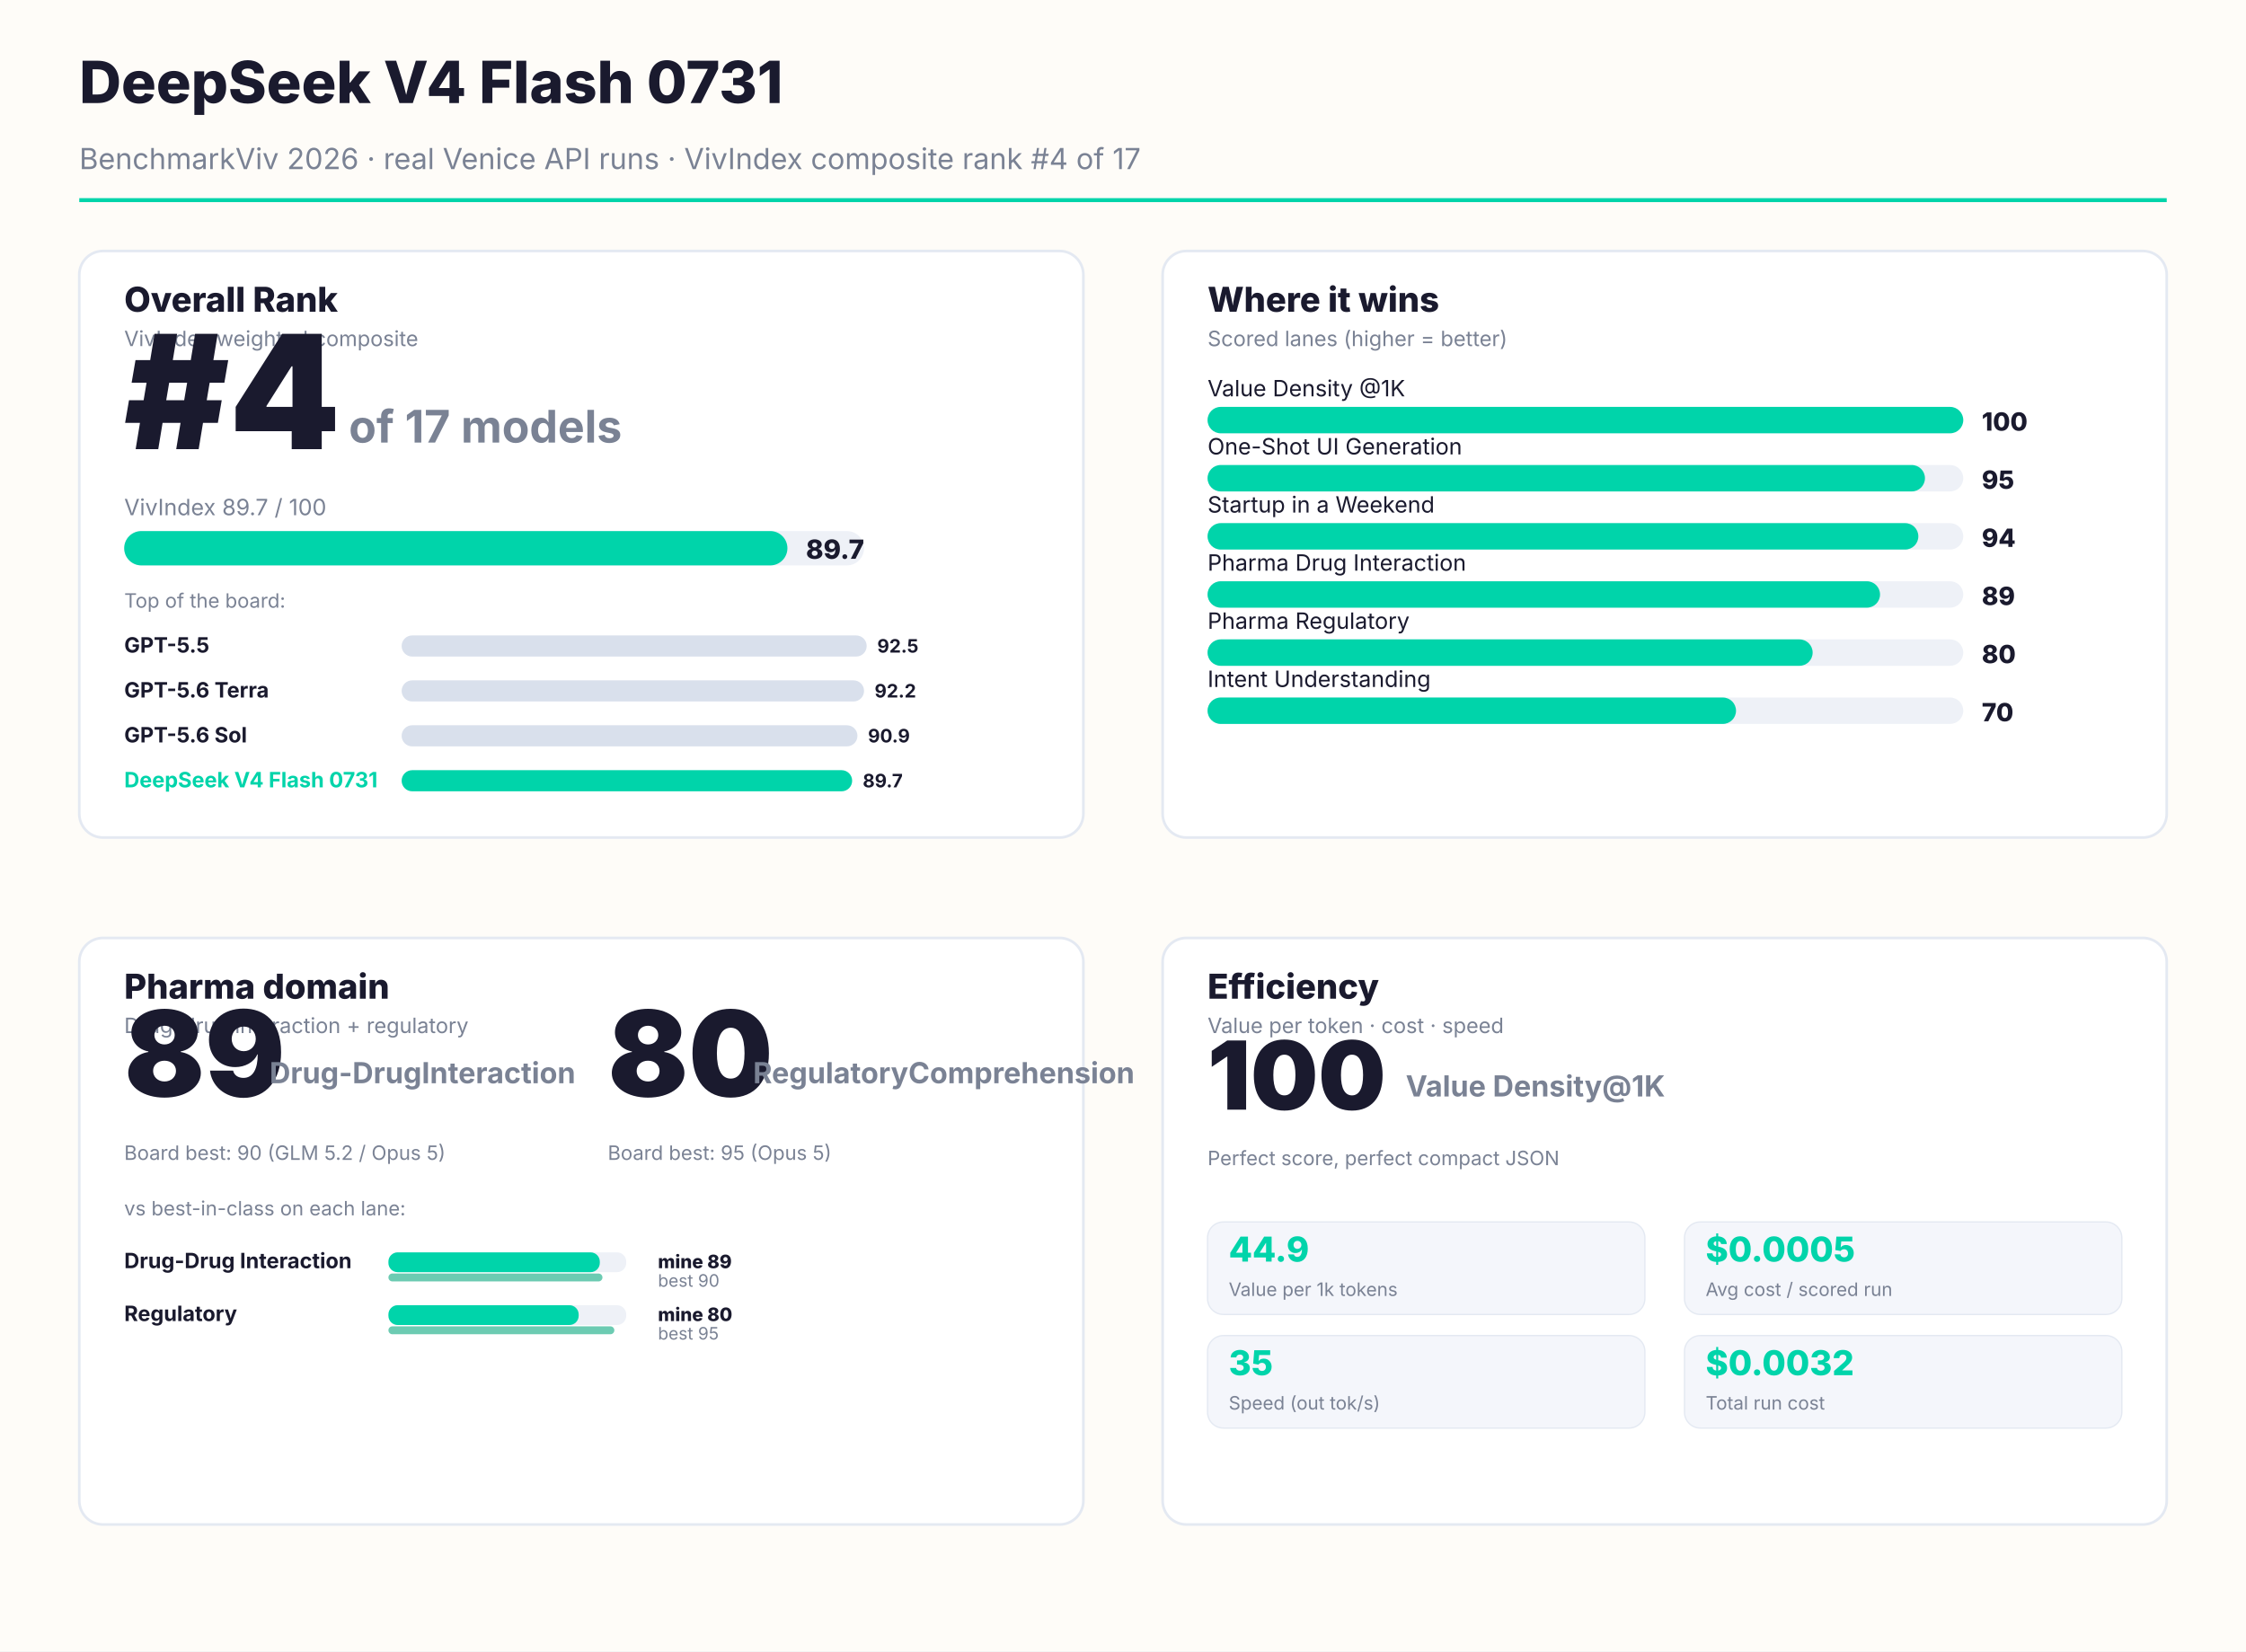
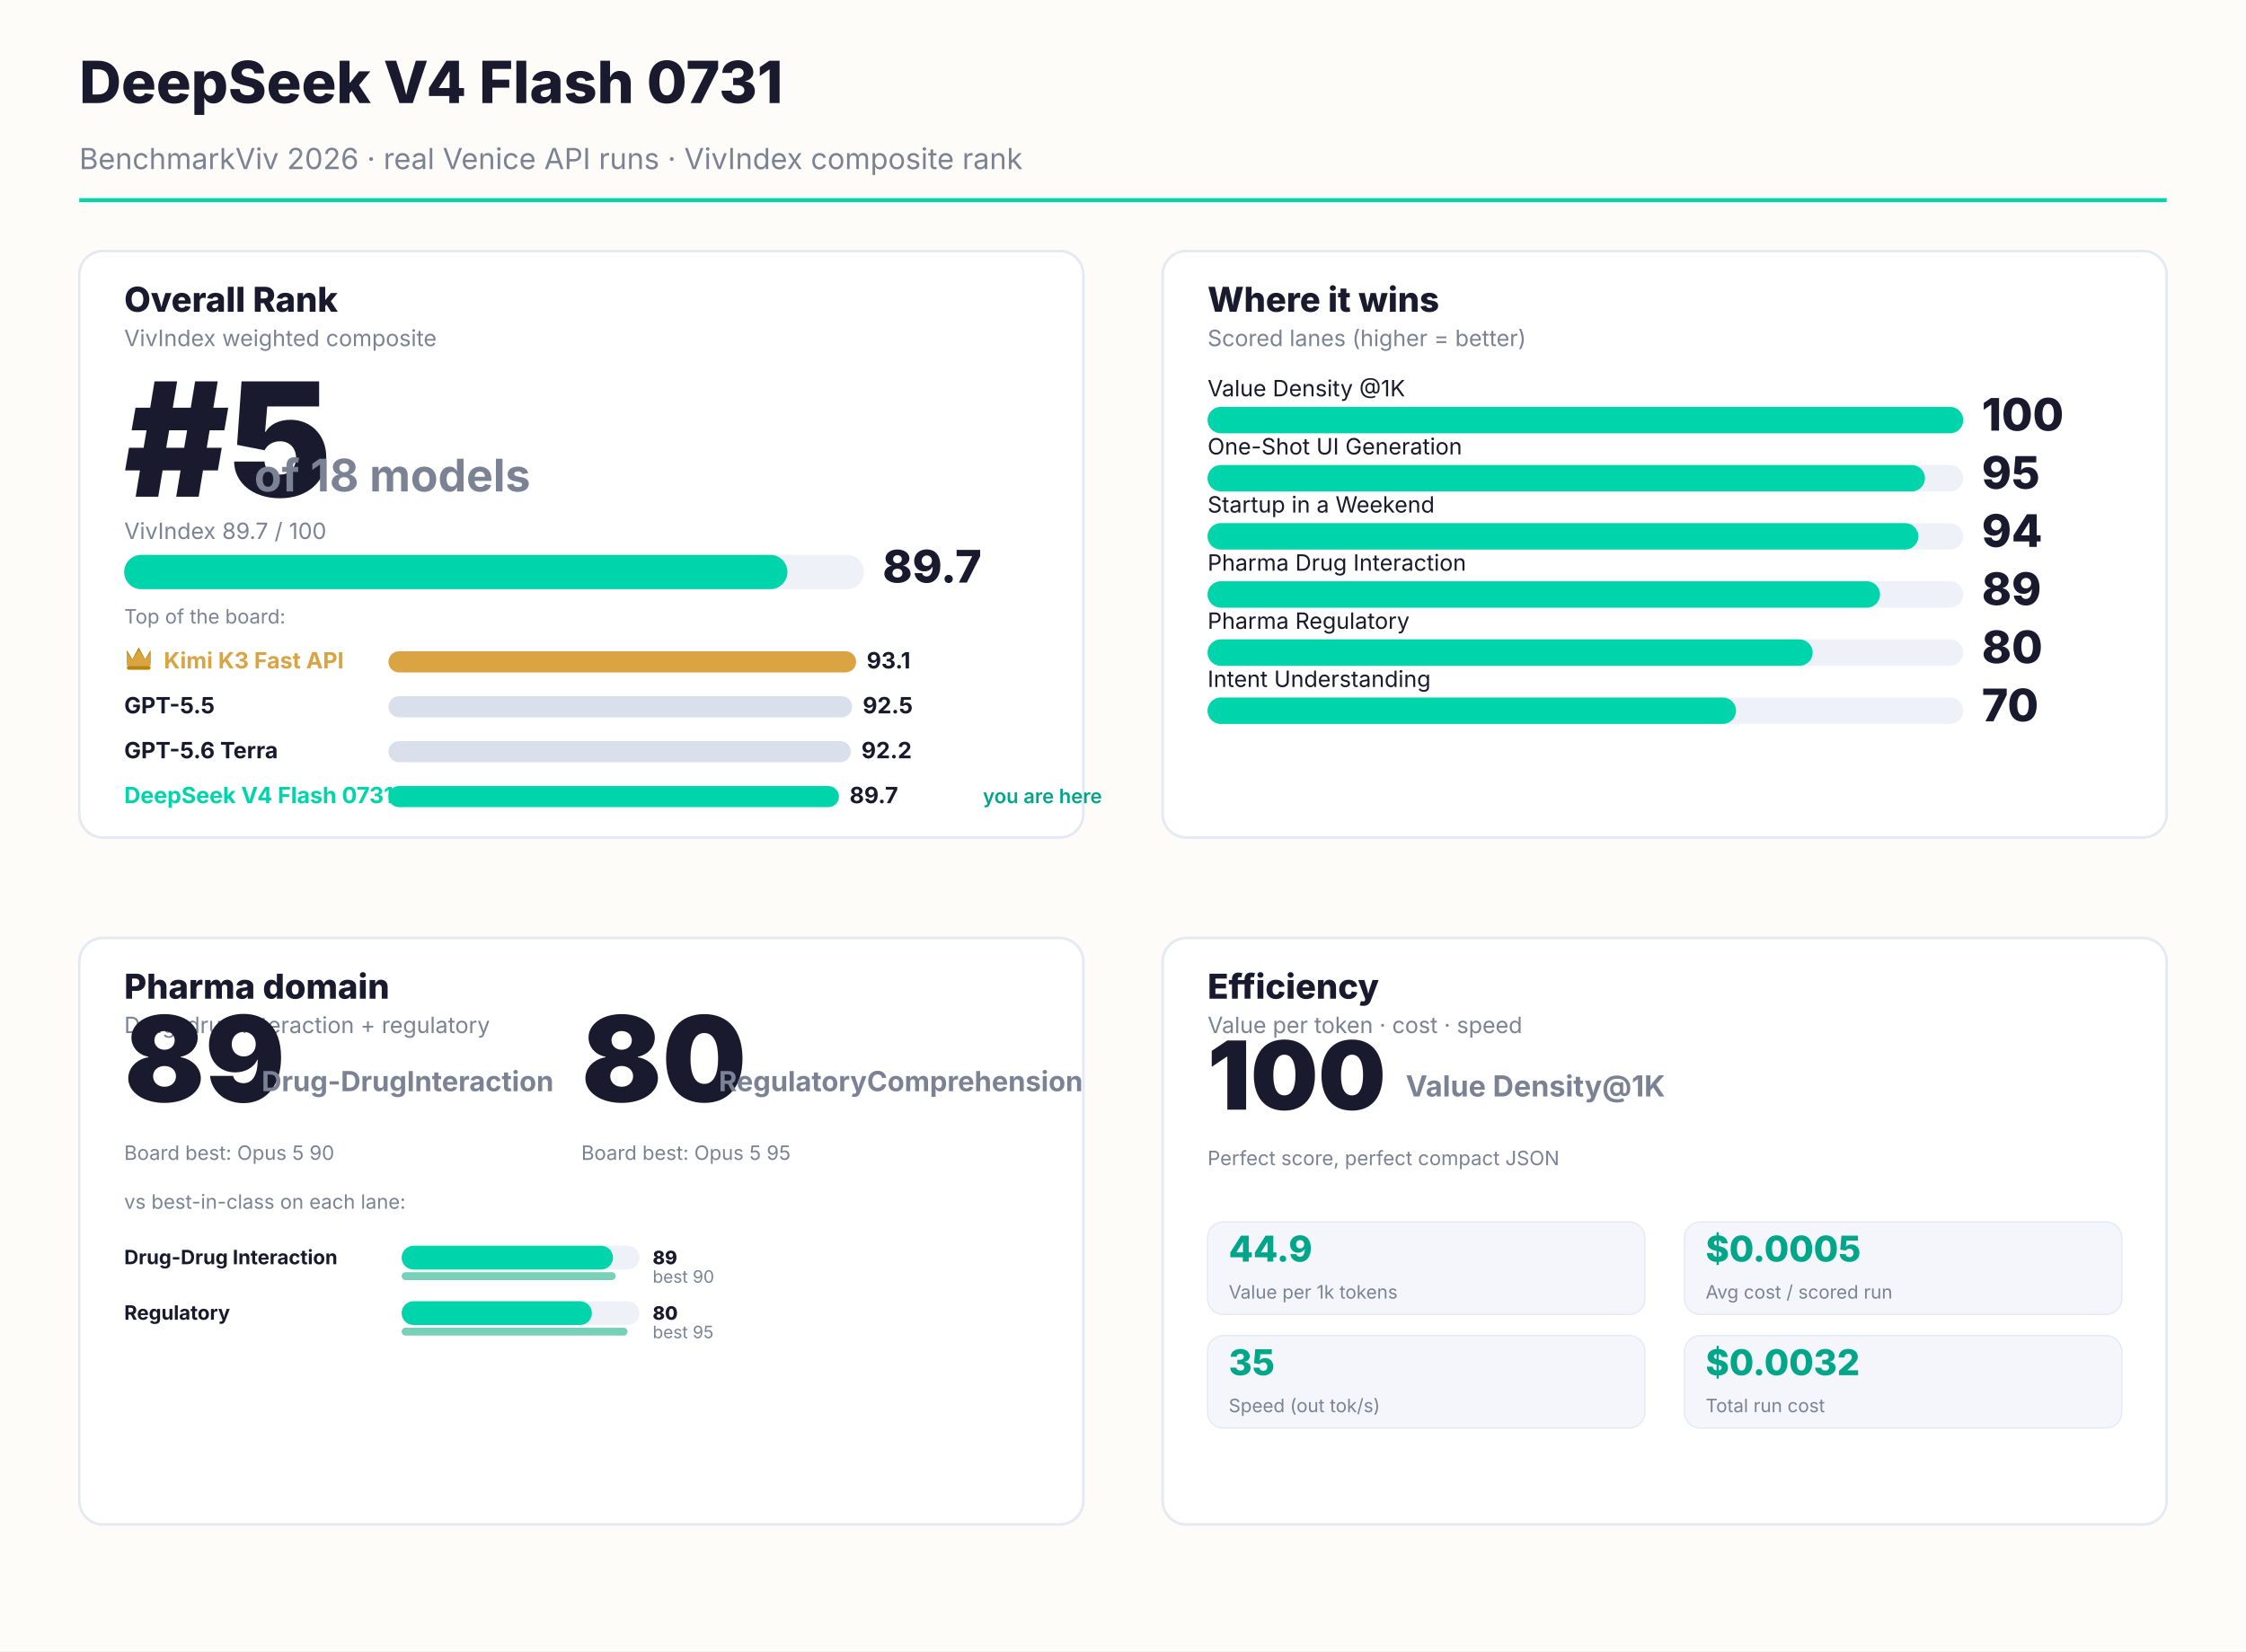
<svg xmlns="http://www.w3.org/2000/svg" width="1700" height="1250" viewBox="0 0 1700 1250" font-family="Inter, system-ui, sans-serif">
  <rect width="1700" height="1250" fill="#FEFCF8" />
  <text x="60" y="78" font-size="44" font-weight="800" fill="#1A1A2E">DeepSeek V4 Flash 0731</text>
-   <text x="60" y="128" font-size="22" fill="#7a8294">BenchmarkViv 2026 · real Venice API runs · VivIndex composite rank #4 of 17</text>
+   <text x="60" y="128" font-size="22" fill="#7a8294">BenchmarkViv 2026 · real Venice API runs · VivIndex composite rank</text>
  <rect x="60" y="150" width="1580" height="3" fill="#00D4AA" />
-   <rect x="60.0" y="190.0" width="760" height="444" rx="18" fill="#FFFFFF" stroke="#e4e9f2" stroke-width="2" />
+   <rect x="60.0" y="190.0" width="760.0" height="444.0" rx="18" fill="#FFFFFF" stroke="#e4e9f2" stroke-width="2" />
  <text x="94.0" y="236.0" font-size="26" font-weight="800" fill="#1A1A2E">Overall Rank</text>
-   <text x="94.0" y="262.0" font-size="16" fill="#7a8294">VivIndex weighted composite</text>
-   <text x="94.0" y="340.0" font-size="120" font-weight="900" fill="#1A1A2E">#4</text>
-   <text x="264.0" y="335.0" font-size="34" font-weight="700" fill="#7a8294">of 17 models</text>
-   <text x="94.0" y="390.0" font-size="17" fill="#7a8294">VivIndex 89.7 / 100</text>
-   <rect x="94.0" y="402.0" width="560" height="26" rx="13" fill="#eef1f7" />
-   <rect x="94.0" y="402.0" width="502" height="26" rx="13" fill="#00D4AA" />
-   <text x="610" y="423.0" font-size="20" font-weight="800" fill="#1A1A2E">89.7</text>
-   <text x="94.0" y="460.0" font-size="15" fill="#7a8294">Top of the board:</text>
-   <text x="94.0" y="494.0" font-size="16" font-weight="700" fill="#1A1A2E">GPT-5.5</text>
-   <rect x="304.0" y="481.0" width="352" height="16" rx="8" fill="#d9e0ec" />
-   <text x="664" y="494.0" font-size="14" font-weight="700" fill="#1A1A2E">92.5</text>
-   <text x="94.0" y="528.0" font-size="16" font-weight="700" fill="#1A1A2E">GPT-5.6 Terra</text>
-   <rect x="304.0" y="515.0" width="350" height="16" rx="8" fill="#d9e0ec" />
-   <text x="662" y="528.0" font-size="14" font-weight="700" fill="#1A1A2E">92.2</text>
-   <text x="94.0" y="562.0" font-size="16" font-weight="700" fill="#1A1A2E">GPT-5.6 Sol</text>
-   <rect x="304.0" y="549.0" width="345" height="16" rx="8" fill="#d9e0ec" />
-   <text x="657" y="562.0" font-size="14" font-weight="700" fill="#1A1A2E">90.9</text>
-   <text x="94.0" y="596.0" font-size="16" font-weight="700" fill="#00D4AA">DeepSeek V4 Flash 0731</text>
-   <rect x="304.0" y="583.0" width="341" height="16" rx="8" fill="#00D4AA" />
-   <text x="653" y="596.0" font-size="14" font-weight="700" fill="#1A1A2E">89.7</text>
-   <rect x="880.0" y="190.0" width="760" height="444" rx="18" fill="#FFFFFF" stroke="#e4e9f2" stroke-width="2" />
+   <text x="94.0" y="262.0" font-size="17" fill="#7a8294">VivIndex weighted composite</text>
+   <text x="94.0" y="376.0" font-size="120" font-weight="900" fill="#1A1A2E">#5</text>
+   <text x="192.4" y="372.0" font-size="34" font-weight="700" fill="#7a8294">of 18 models</text>
+   <text x="94.0" y="408.0" font-size="17" fill="#7a8294">VivIndex 89.7 / 100</text>
+   <rect x="94.0" y="420.0" width="560" height="26" rx="13" fill="#EEF1F7" />
+   <rect x="94.0" y="420.0" width="502" height="26" rx="13" fill="#00D4AA" />
+   <text x="668.0" y="441.0" font-size="34" font-weight="800" fill="#1A1A2E">89.7</text>
+   <text x="94.0" y="472.0" font-size="15" fill="#7a8294">Top of the board:</text>
+   <g transform="translate(94.0,488.0)">
+     <path d="M2 14 L2 4 L6.16 11.0 L11.0 2 L15.84 11.0 L20 4 L20 14 Z" fill="#B8860B" />
+     <path d="M2 16 L2 6 L6.16 11.44 L11.0 4 L15.84 11.44 L20 6 L20 16" fill="#D9A441" />
+     <rect x="2" y="16" width="18" height="3" rx="1.5" fill="#B8860B" />
+   </g>
+   <text x="124.0" y="506.0" font-size="17" font-weight="700" fill="#D9A441">Kimi K3 Fast API</text>
+   <rect x="294.0" y="493.0" width="354" height="16" rx="8" fill="#D9A441" />
+   <text x="656" y="506.0" font-size="17" font-weight="700" fill="#1A1A2E">93.1</text>
+   <text x="94.0" y="540.0" font-size="17" font-weight="700" fill="#1A1A2E">GPT-5.5</text>
+   <rect x="294.0" y="527.0" width="351" height="16" rx="8" fill="#d9e0ec" />
+   <text x="653" y="540.0" font-size="17" font-weight="700" fill="#1A1A2E">92.5</text>
+   <text x="94.0" y="574.0" font-size="17" font-weight="700" fill="#1A1A2E">GPT-5.6 Terra</text>
+   <rect x="294.0" y="561.0" width="350" height="16" rx="8" fill="#d9e0ec" />
+   <text x="652" y="574.0" font-size="17" font-weight="700" fill="#1A1A2E">92.2</text>
+   <text x="94.0" y="608.0" font-size="17" font-weight="700" fill="#00D4AA">DeepSeek V4 Flash 0731</text>
+   <rect x="294.0" y="595.0" width="341" height="16" rx="8" fill="#00D4AA" />
+   <text x="643" y="608.0" font-size="17" font-weight="700" fill="#1A1A2E">89.7</text>
+   <text x="744" y="608.0" font-size="15" font-weight="600" fill="#00A68A">you are here</text>
+   <rect x="880.0" y="190.0" width="760.0" height="444.0" rx="18" fill="#FFFFFF" stroke="#e4e9f2" stroke-width="2" />
  <text x="914.0" y="236.0" font-size="26" font-weight="800" fill="#1A1A2E">Where it wins</text>
-   <text x="914.0" y="262.0" font-size="16" fill="#7a8294">Scored lanes (higher = better)</text>
+   <text x="914.0" y="262.0" font-size="17" fill="#7a8294">Scored lanes (higher = better)</text>
  <text x="914.0" y="300.0" font-size="17" fill="#1A1A2E">Value Density @1K</text>
-   <rect x="914.0" y="308.0" width="572.0" height="20" rx="10" fill="#eef1f7" />
+   <rect x="914.0" y="308.0" width="572.0" height="20" rx="10" fill="#EEF1F7" />
  <rect x="914.0" y="308.0" width="572" height="20" rx="10" fill="#00D4AA" />
-   <text x="1500" y="326.0" font-size="19" font-weight="800" fill="#1A1A2E">100</text>
+   <text x="1500" y="326.0" font-size="34" font-weight="800" fill="#1A1A2E">100</text>
  <text x="914.0" y="344.0" font-size="17" fill="#1A1A2E">One-Shot UI Generation</text>
-   <rect x="914.0" y="352.0" width="572.0" height="20" rx="10" fill="#eef1f7" />
+   <rect x="914.0" y="352.0" width="572.0" height="20" rx="10" fill="#EEF1F7" />
  <rect x="914.0" y="352.0" width="543" height="20" rx="10" fill="#00D4AA" />
-   <text x="1500" y="370.0" font-size="19" font-weight="800" fill="#1A1A2E">95</text>
+   <text x="1500" y="370.0" font-size="34" font-weight="800" fill="#1A1A2E">95</text>
  <text x="914.0" y="388.0" font-size="17" fill="#1A1A2E">Startup in a Weekend</text>
-   <rect x="914.0" y="396.0" width="572.0" height="20" rx="10" fill="#eef1f7" />
+   <rect x="914.0" y="396.0" width="572.0" height="20" rx="10" fill="#EEF1F7" />
  <rect x="914.0" y="396.0" width="538" height="20" rx="10" fill="#00D4AA" />
-   <text x="1500" y="414.0" font-size="19" font-weight="800" fill="#1A1A2E">94</text>
+   <text x="1500" y="414.0" font-size="34" font-weight="800" fill="#1A1A2E">94</text>
  <text x="914.0" y="432.0" font-size="17" fill="#1A1A2E">Pharma Drug Interaction</text>
-   <rect x="914.0" y="440.0" width="572.0" height="20" rx="10" fill="#eef1f7" />
+   <rect x="914.0" y="440.0" width="572.0" height="20" rx="10" fill="#EEF1F7" />
  <rect x="914.0" y="440.0" width="509" height="20" rx="10" fill="#00D4AA" />
-   <text x="1500" y="458.0" font-size="19" font-weight="800" fill="#1A1A2E">89</text>
+   <text x="1500" y="458.0" font-size="34" font-weight="800" fill="#1A1A2E">89</text>
  <text x="914.0" y="476.0" font-size="17" fill="#1A1A2E">Pharma Regulatory</text>
-   <rect x="914.0" y="484.0" width="572.0" height="20" rx="10" fill="#eef1f7" />
+   <rect x="914.0" y="484.0" width="572.0" height="20" rx="10" fill="#EEF1F7" />
  <rect x="914.0" y="484.0" width="458" height="20" rx="10" fill="#00D4AA" />
-   <text x="1500" y="502.0" font-size="19" font-weight="800" fill="#1A1A2E">80</text>
+   <text x="1500" y="502.0" font-size="34" font-weight="800" fill="#1A1A2E">80</text>
  <text x="914.0" y="520.0" font-size="17" fill="#1A1A2E">Intent Understanding</text>
-   <rect x="914.0" y="528.0" width="572.0" height="20" rx="10" fill="#eef1f7" />
+   <rect x="914.0" y="528.0" width="572.0" height="20" rx="10" fill="#EEF1F7" />
  <rect x="914.0" y="528.0" width="400" height="20" rx="10" fill="#00D4AA" />
-   <text x="1500" y="546.0" font-size="19" font-weight="800" fill="#1A1A2E">70</text>
-   <rect x="60.0" y="710.0" width="760" height="444" rx="18" fill="#FFFFFF" stroke="#e4e9f2" stroke-width="2" />
+   <text x="1500" y="546.0" font-size="34" font-weight="800" fill="#1A1A2E">70</text>
+   <rect x="60.0" y="710.0" width="760.0" height="444.0" rx="18" fill="#FFFFFF" stroke="#e4e9f2" stroke-width="2" />
  <text x="94.0" y="756.0" font-size="26" font-weight="800" fill="#1A1A2E">Pharma domain</text>
-   <text x="94.0" y="782.0" font-size="16" fill="#7a8294">Drug-drug interaction + regulatory</text>
-   <text x="94.0" y="830.0" font-size="90" font-weight="900" fill="#1A1A2E">89</text>
-   <text x="204.0" y="820.0" font-size="22" font-weight="700" fill="#7a8294">Drug-Drug
+   <text x="94.0" y="782.0" font-size="17" fill="#7a8294">Drug-drug interaction + regulatory</text>
+   <text x="94.0" y="834.0" font-size="90" font-weight="900" fill="#1A1A2E">89</text>
+   <text x="198.0" y="826.0" font-size="21" font-weight="700" fill="#7a8294">Drug-Drug
Interaction</text>
-   <text x="94.0" y="878.0" font-size="15" fill="#7a8294">Board best: 90 (GLM 5.2 / Opus 5)</text>
-   <text x="460.0" y="830.0" font-size="90" font-weight="900" fill="#1A1A2E">80</text>
-   <text x="570.0" y="820.0" font-size="22" font-weight="700" fill="#7a8294">Regulatory
+   <text x="94.0" y="878.0" font-size="15" fill="#7a8294">Board best: Opus 5 90</text>
+   <text x="440.0" y="834.0" font-size="90" font-weight="900" fill="#1A1A2E">80</text>
+   <text x="544.0" y="826.0" font-size="21" font-weight="700" fill="#7a8294">Regulatory
Comprehension</text>
-   <text x="460.0" y="878.0" font-size="15" fill="#7a8294">Board best: 95 (Opus 5)</text>
-   <text x="94.0" y="920.0" font-size="15" fill="#7a8294">vs best-in-class on each lane:</text>
-   <text x="94.0" y="960.0" font-size="16" font-weight="700" fill="#1A1A2E">Drug-Drug Interaction</text>
-   <rect x="294.0" y="948.0" width="180" height="15" rx="7" fill="#eef1f7" />
-   <rect x="294.0" y="948.0" width="160" height="15" rx="7" fill="#00D4AA" />
-   <text x="498.0" y="960.0" font-size="14" font-weight="800" fill="#1A1A2E">mine 89</text>
-   <rect x="294.0" y="964.0" width="162" height="6" rx="3" fill="#0aa97f" opacity="0.6" />
-   <text x="498.0" y="974.0" font-size="13" fill="#7a8294">best 90</text>
-   <text x="94.0" y="1000.0" font-size="16" font-weight="700" fill="#1A1A2E">Regulatory</text>
-   <rect x="294.0" y="988.0" width="180" height="15" rx="7" fill="#eef1f7" />
-   <rect x="294.0" y="988.0" width="144" height="15" rx="7" fill="#00D4AA" />
-   <text x="498.0" y="1000.0" font-size="14" font-weight="800" fill="#1A1A2E">mine 80</text>
-   <rect x="294.0" y="1004.0" width="171" height="6" rx="3" fill="#0aa97f" opacity="0.6" />
-   <text x="498.0" y="1014.0" font-size="13" fill="#7a8294">best 95</text>
-   <rect x="880.0" y="710.0" width="760" height="444" rx="18" fill="#FFFFFF" stroke="#e4e9f2" stroke-width="2" />
+   <text x="440.0" y="878.0" font-size="15" fill="#7a8294">Board best: Opus 5 95</text>
+   <text x="94.0" y="915.0" font-size="15" fill="#7a8294">vs best-in-class on each lane:</text>
+   <text x="94.0" y="957.0" font-size="15" font-weight="700" fill="#1A1A2E">Drug-Drug Interaction</text>
+   <rect x="304.0" y="943.0" width="180" height="18" rx="9" fill="#EEF1F7" />
+   <rect x="304.0" y="943.0" width="160" height="18" rx="9" fill="#00D4AA" />
+   <text x="494.0" y="957.0" font-size="14" font-weight="800" fill="#1A1A2E">89</text>
+   <rect x="304.0" y="963.0" width="162" height="6" rx="3" fill="#0aa97f" opacity="0.55" />
+   <text x="494.0" y="971.0" font-size="13" fill="#7a8294">best 90</text>
+   <text x="94.0" y="999.0" font-size="15" font-weight="700" fill="#1A1A2E">Regulatory</text>
+   <rect x="304.0" y="985.0" width="180" height="18" rx="9" fill="#EEF1F7" />
+   <rect x="304.0" y="985.0" width="144" height="18" rx="9" fill="#00D4AA" />
+   <text x="494.0" y="999.0" font-size="14" font-weight="800" fill="#1A1A2E">80</text>
+   <rect x="304.0" y="1005.0" width="171" height="6" rx="3" fill="#0aa97f" opacity="0.55" />
+   <text x="494.0" y="1013.0" font-size="13" fill="#7a8294">best 95</text>
+   <rect x="880.0" y="710.0" width="760.0" height="444.0" rx="18" fill="#FFFFFF" stroke="#e4e9f2" stroke-width="2" />
  <text x="914.0" y="756.0" font-size="26" font-weight="800" fill="#1A1A2E">Efficiency</text>
-   <text x="914.0" y="782.0" font-size="16" fill="#7a8294">Value per token · cost · speed</text>
+   <text x="914.0" y="782.0" font-size="17" fill="#7a8294">Value per token · cost · speed</text>
  <text x="914.0" y="840.0" font-size="72" font-weight="900" fill="#1A1A2E">100</text>
  <text x="1064.0" y="830.0" font-size="22" font-weight="700" fill="#7a8294">Value Density
@1K</text>
  <text x="914.0" y="882.0" font-size="15" fill="#7a8294">Perfect score, perfect compact JSON</text>
  <rect x="914" y="925.0" width="331" height="70" rx="12" fill="#f4f6fb" stroke="#e4e9f2" />
-   <text x="930" y="955.0" font-size="26" font-weight="800" fill="#00D4AA">44.9</text>
-   <text x="930" y="981.0" font-size="14" fill="#7a8294">Value per 1k tokens</text>
+   <text x="930" y="955.0" font-size="27" font-weight="800" fill="#00A68A">44.9</text>
+   <text x="930" y="983.0" font-size="14" fill="#7a8294">Value per 1k tokens</text>
  <rect x="1275" y="925.0" width="331" height="70" rx="12" fill="#f4f6fb" stroke="#e4e9f2" />
-   <text x="1291" y="955.0" font-size="26" font-weight="800" fill="#00D4AA">$0.0005</text>
-   <text x="1291" y="981.0" font-size="14" fill="#7a8294">Avg cost / scored run</text>
+   <text x="1291" y="955.0" font-size="27" font-weight="800" fill="#00A68A">$0.0005</text>
+   <text x="1291" y="983.0" font-size="14" fill="#7a8294">Avg cost / scored run</text>
  <rect x="914" y="1011.0" width="331" height="70" rx="12" fill="#f4f6fb" stroke="#e4e9f2" />
-   <text x="930" y="1041.0" font-size="26" font-weight="800" fill="#00D4AA">35</text>
-   <text x="930" y="1067.0" font-size="14" fill="#7a8294">Speed (out tok/s)</text>
+   <text x="930" y="1041.0" font-size="27" font-weight="800" fill="#00A68A">35</text>
+   <text x="930" y="1069.0" font-size="14" fill="#7a8294">Speed (out tok/s)</text>
  <rect x="1275" y="1011.0" width="331" height="70" rx="12" fill="#f4f6fb" stroke="#e4e9f2" />
-   <text x="1291" y="1041.0" font-size="26" font-weight="800" fill="#00D4AA">$0.0032</text>
-   <text x="1291" y="1067.0" font-size="14" fill="#7a8294">Total run cost</text>
+   <text x="1291" y="1041.0" font-size="27" font-weight="800" fill="#00A68A">$0.0032</text>
+   <text x="1291" y="1069.0" font-size="14" fill="#7a8294">Total run cost</text>
</svg>
